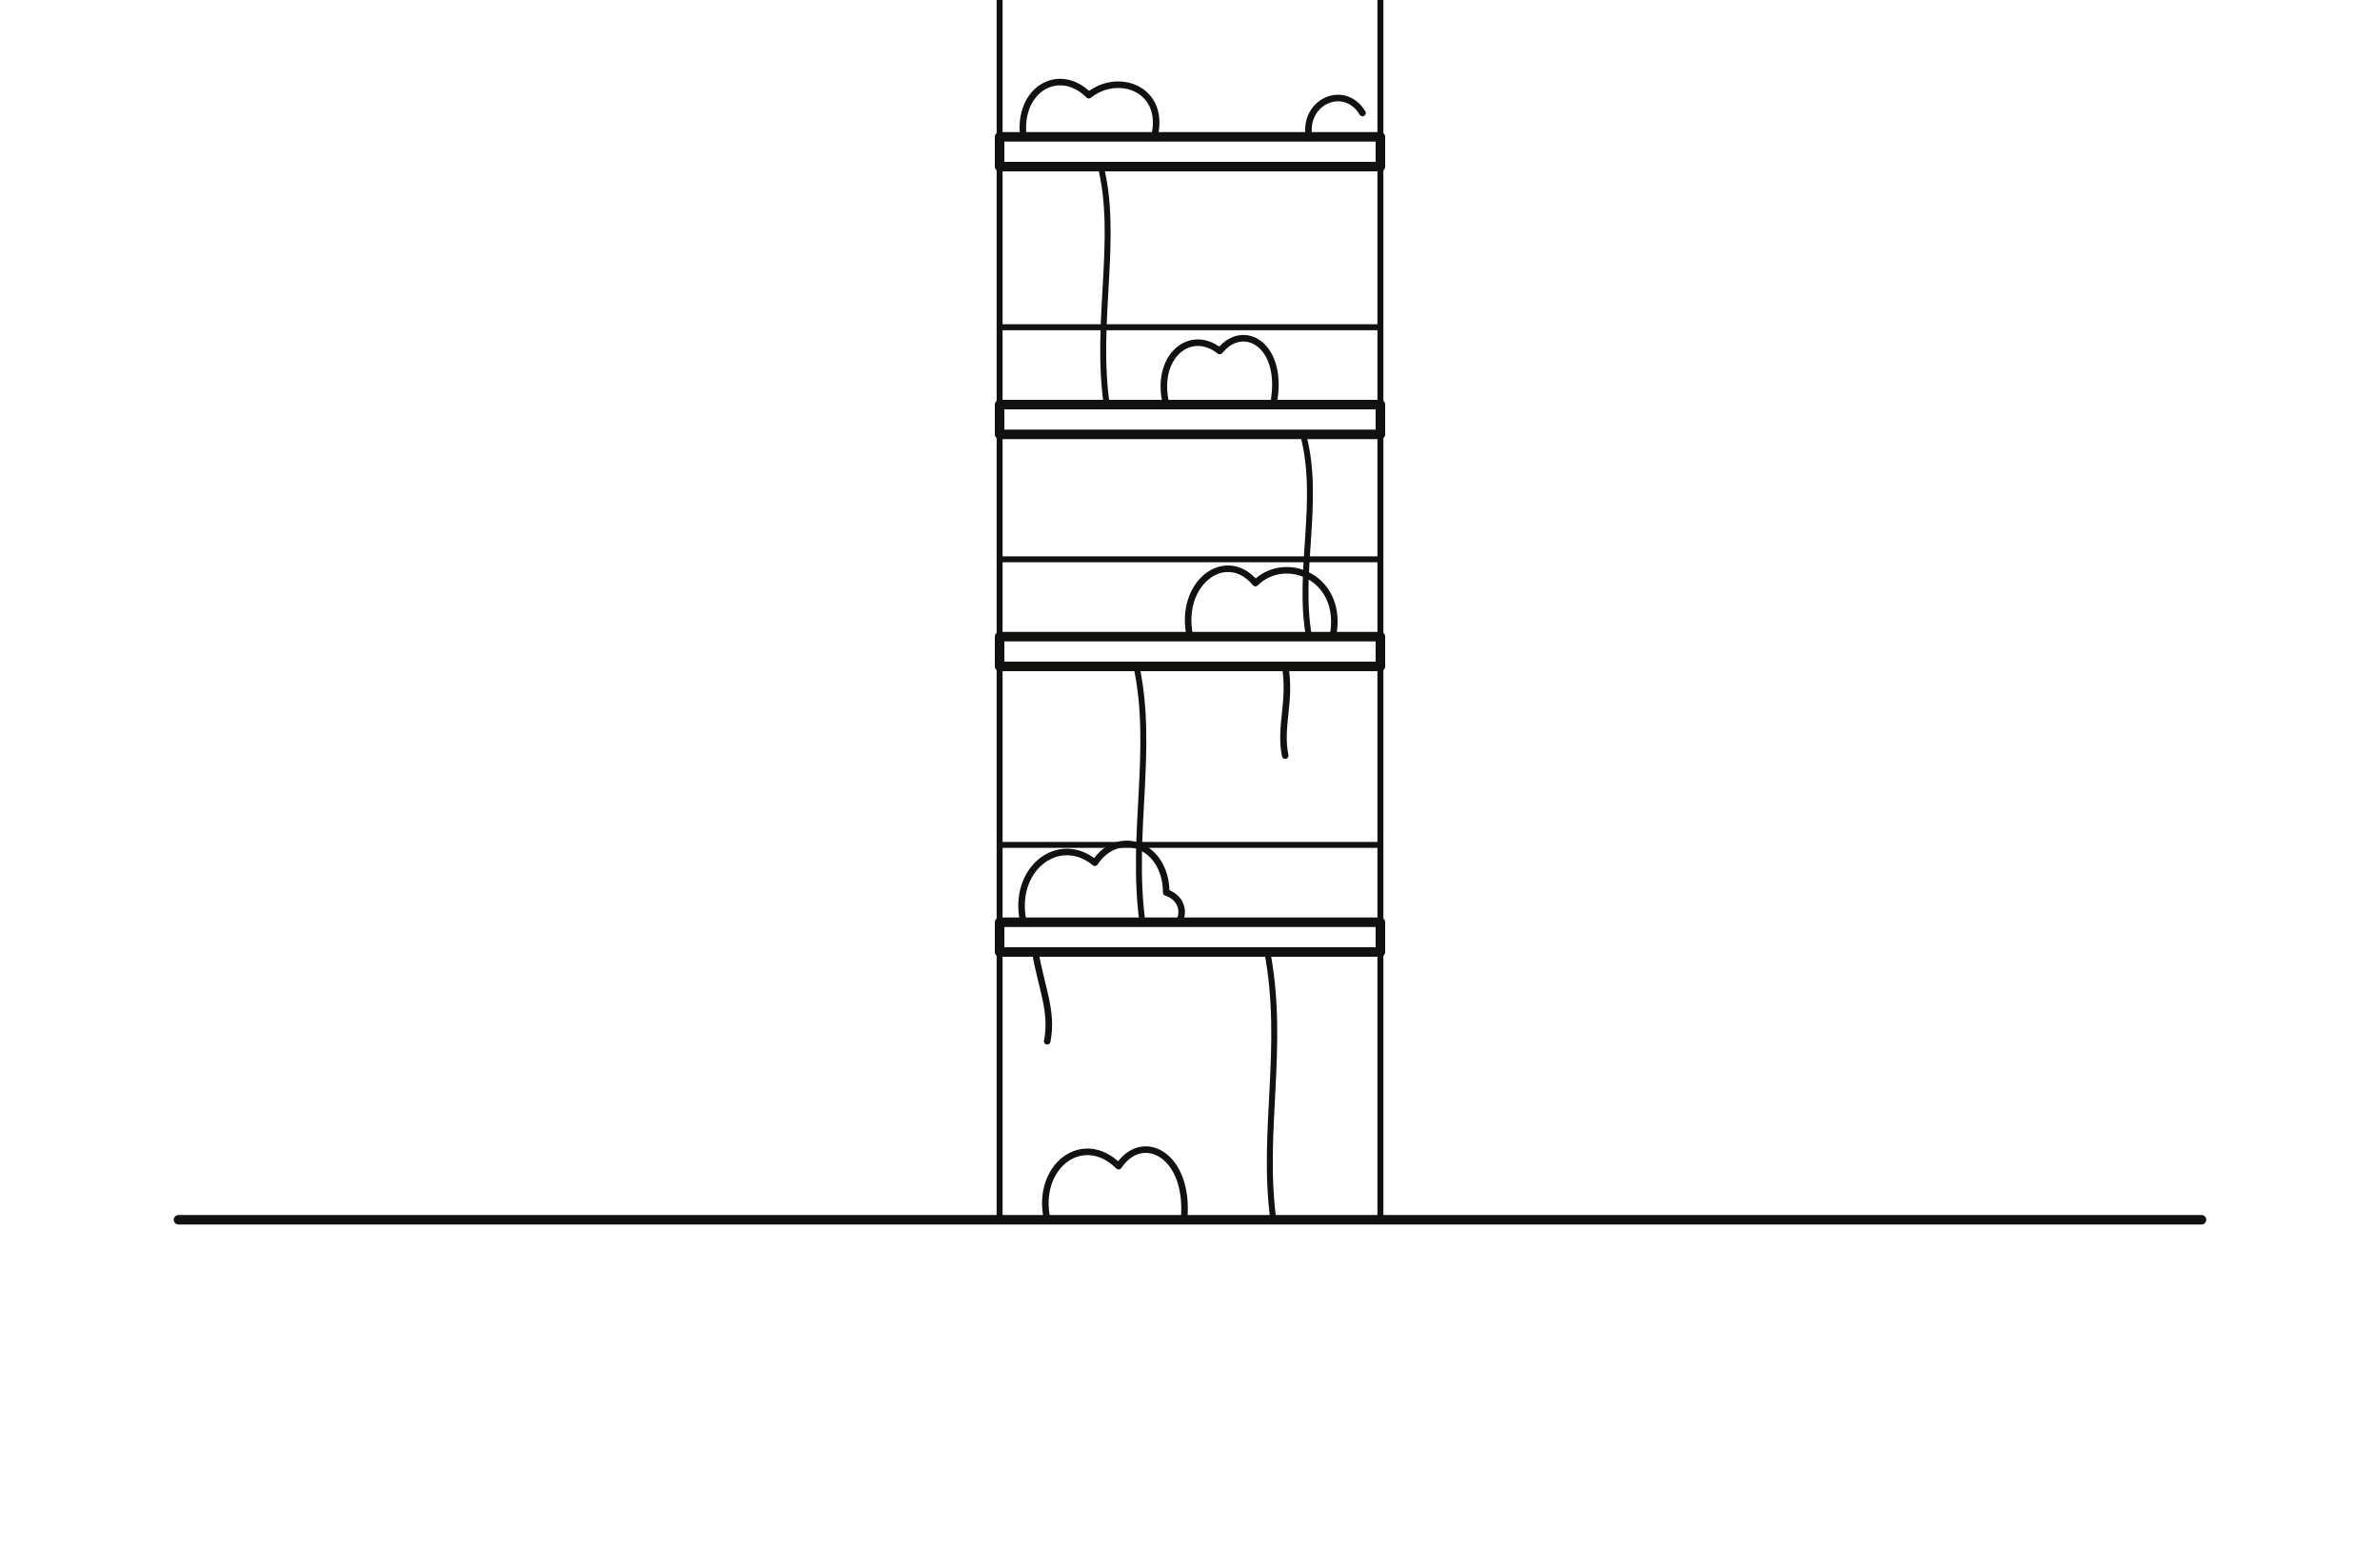
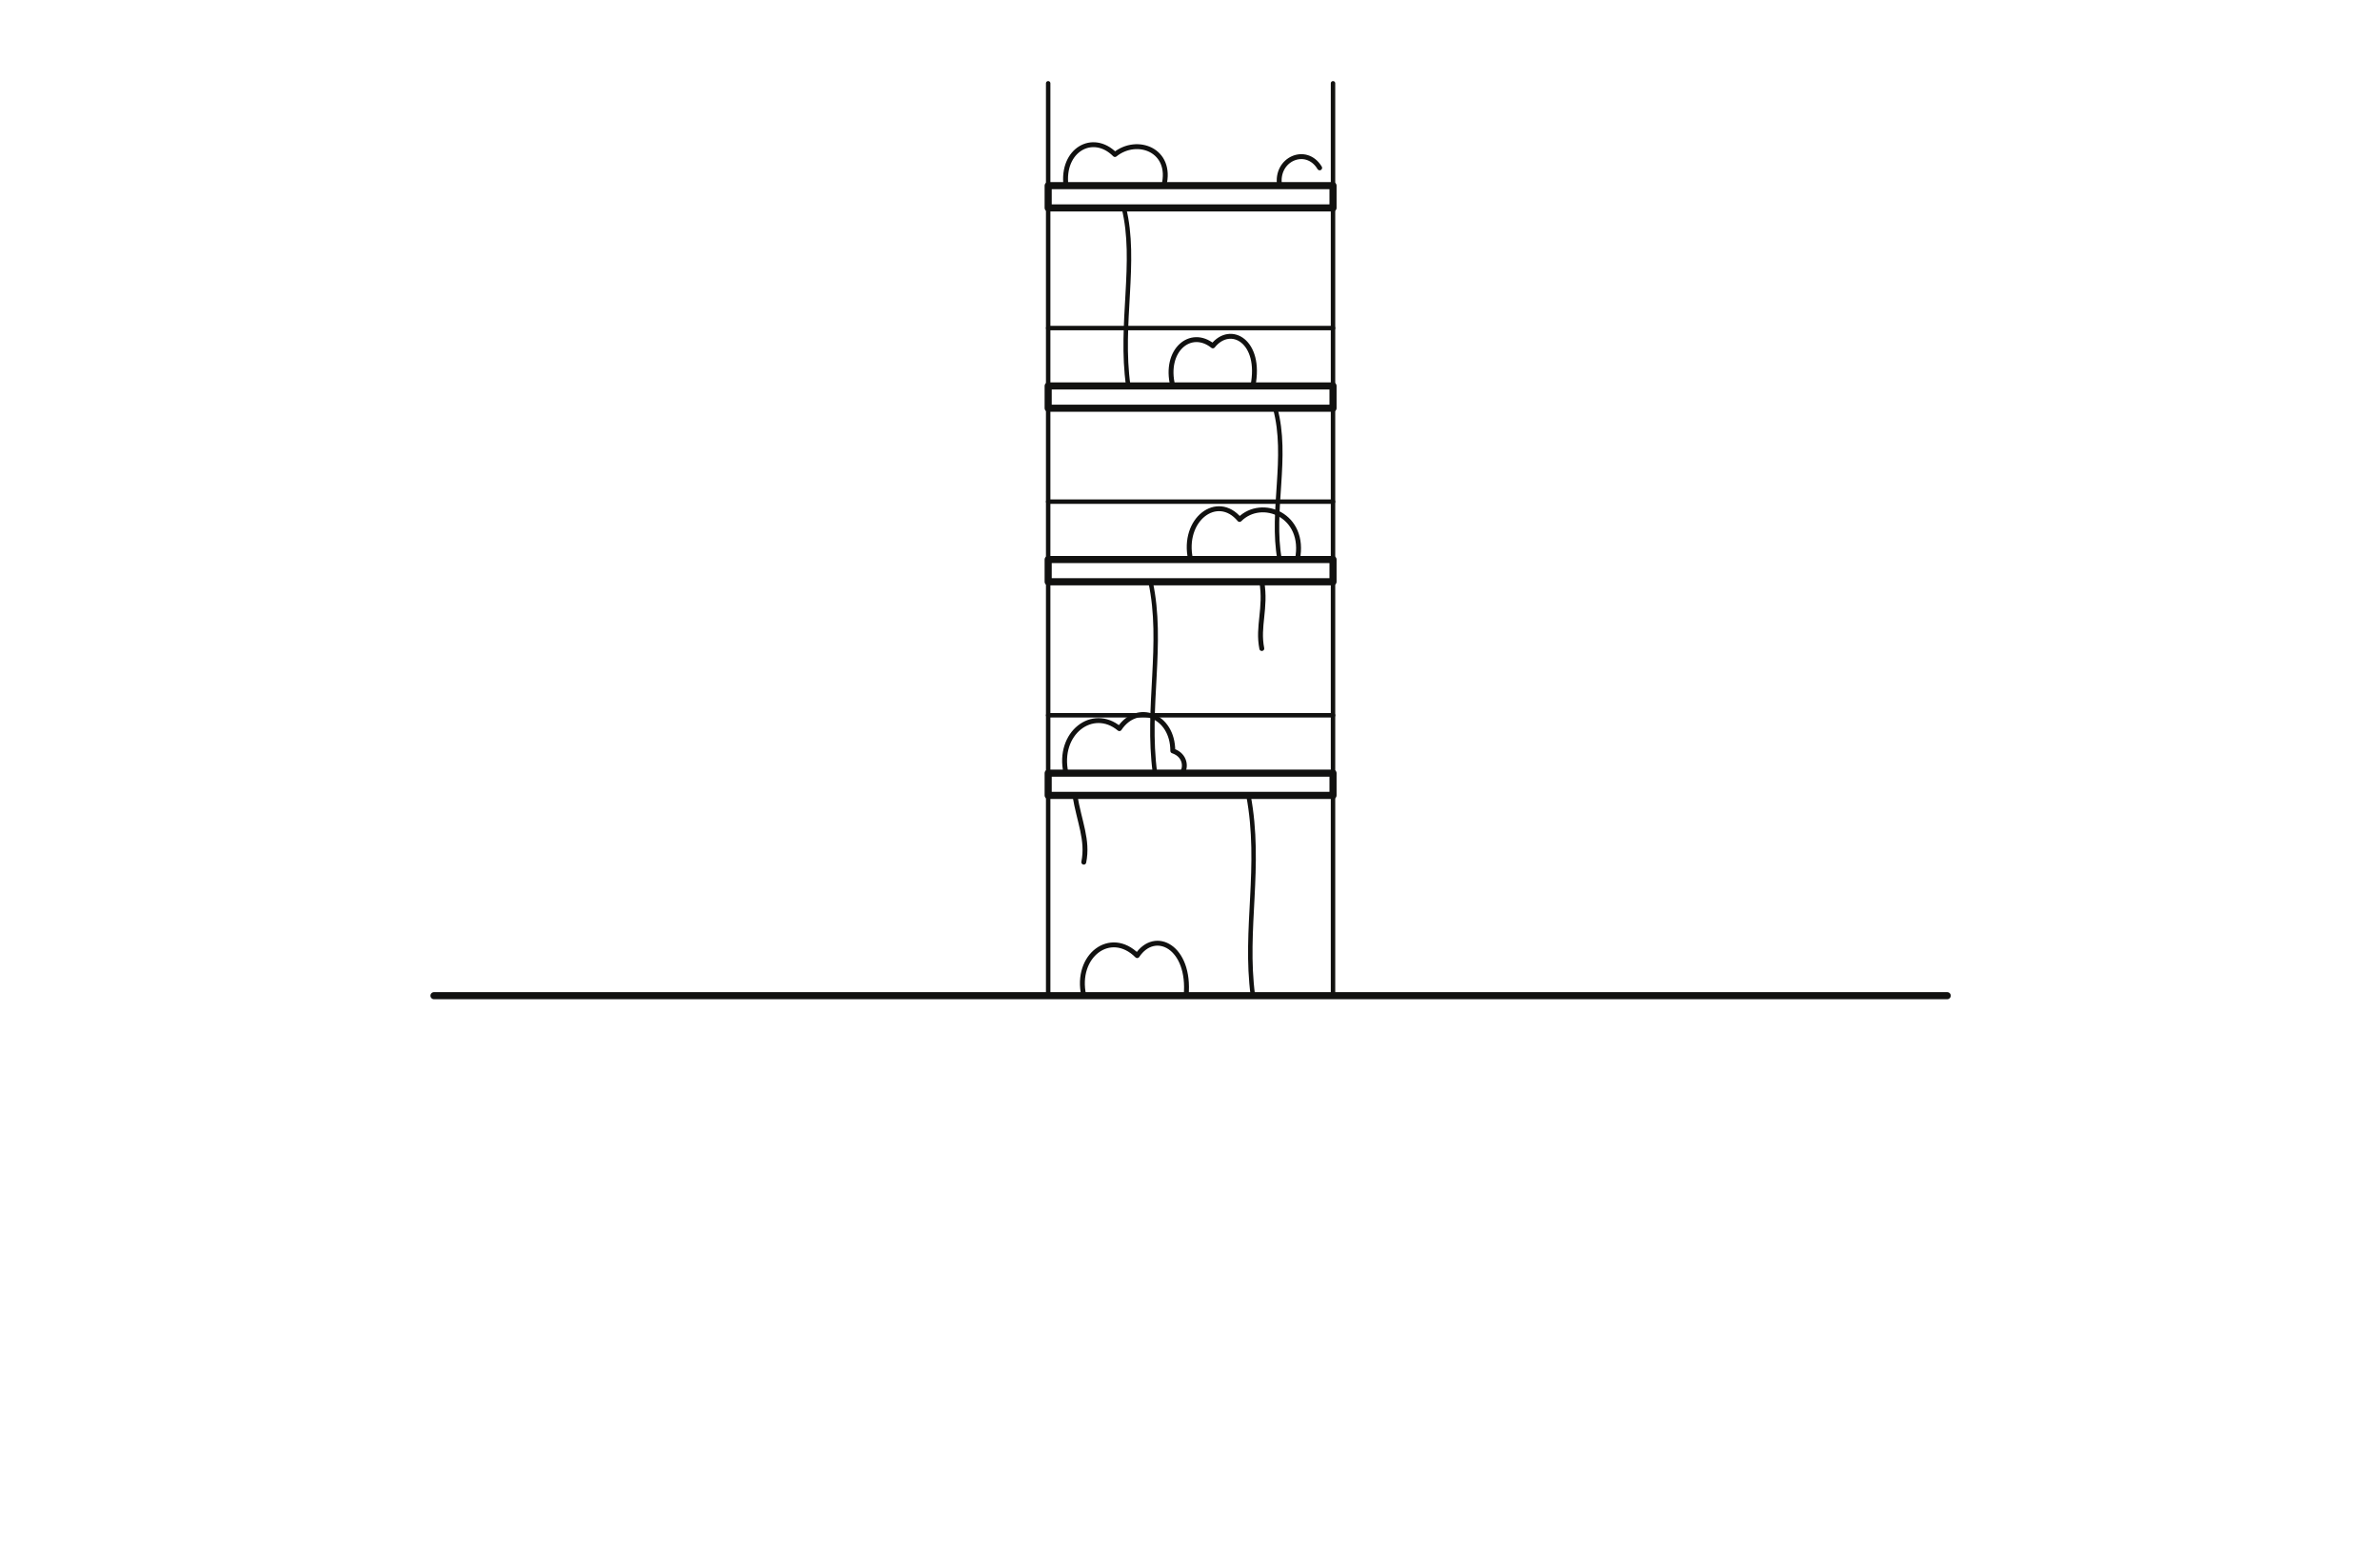
<svg xmlns="http://www.w3.org/2000/svg" viewBox="0 0 400 260" width="400" height="260">
  <rect width="400" height="260" fill="#fff" />
-   <g fill="none" stroke="#111110" stroke-linecap="round" stroke-linejoin="round">
+   <g transform="translate(50.5,14.0) scale(0.748)" fill="none" stroke="#111110" stroke-linecap="round" stroke-linejoin="round">
    <path d="M30 205 H370" stroke-width="1.6" />
    <path d="M168 205 V0 M232 205 V0" stroke-width="1.0" />
    <path d="M168 155 H232 V160 H168 Z M168 107 H232 V112 H168 Z M168 68 H232 V73 H168 Z M168 23 H232 V28 H168 Z" stroke-width="1.6" />
    <path d="M168 142 H232 M168 94 H232 M168 55 H232" stroke-width="1.0" />
    <path d="M214 205 C212 190 216 176 213 160 M192 155 C190 140 194 126 191 112 M220 107 C218 96 222 84 219 73 M186 68 C184 54 188 40 185 28" stroke-width="1.0" />
    <path d="M172 155 C170 146 178 140 184 145 C188 139 196 142 196 150 C199 151 199 154 198 155 M200 107 C198 98 206 92 211 98 C216 93 226 97 224 107 M174 160 C175 166 177 170 176 175 M216 112 C217 118 215 122 216 127 M196 68 C194 60 200 55 205 59 C209 54 216 58 214 68 M172 23 C171 15 178 11 183 16 C188 12 196 15 194 23 M220 23 C219 17 226 14 229 19 M176 205 C174 196 182 190 188 196 C192 190 200 194 199 205" stroke-width="1.1" />
  </g>
</svg>
